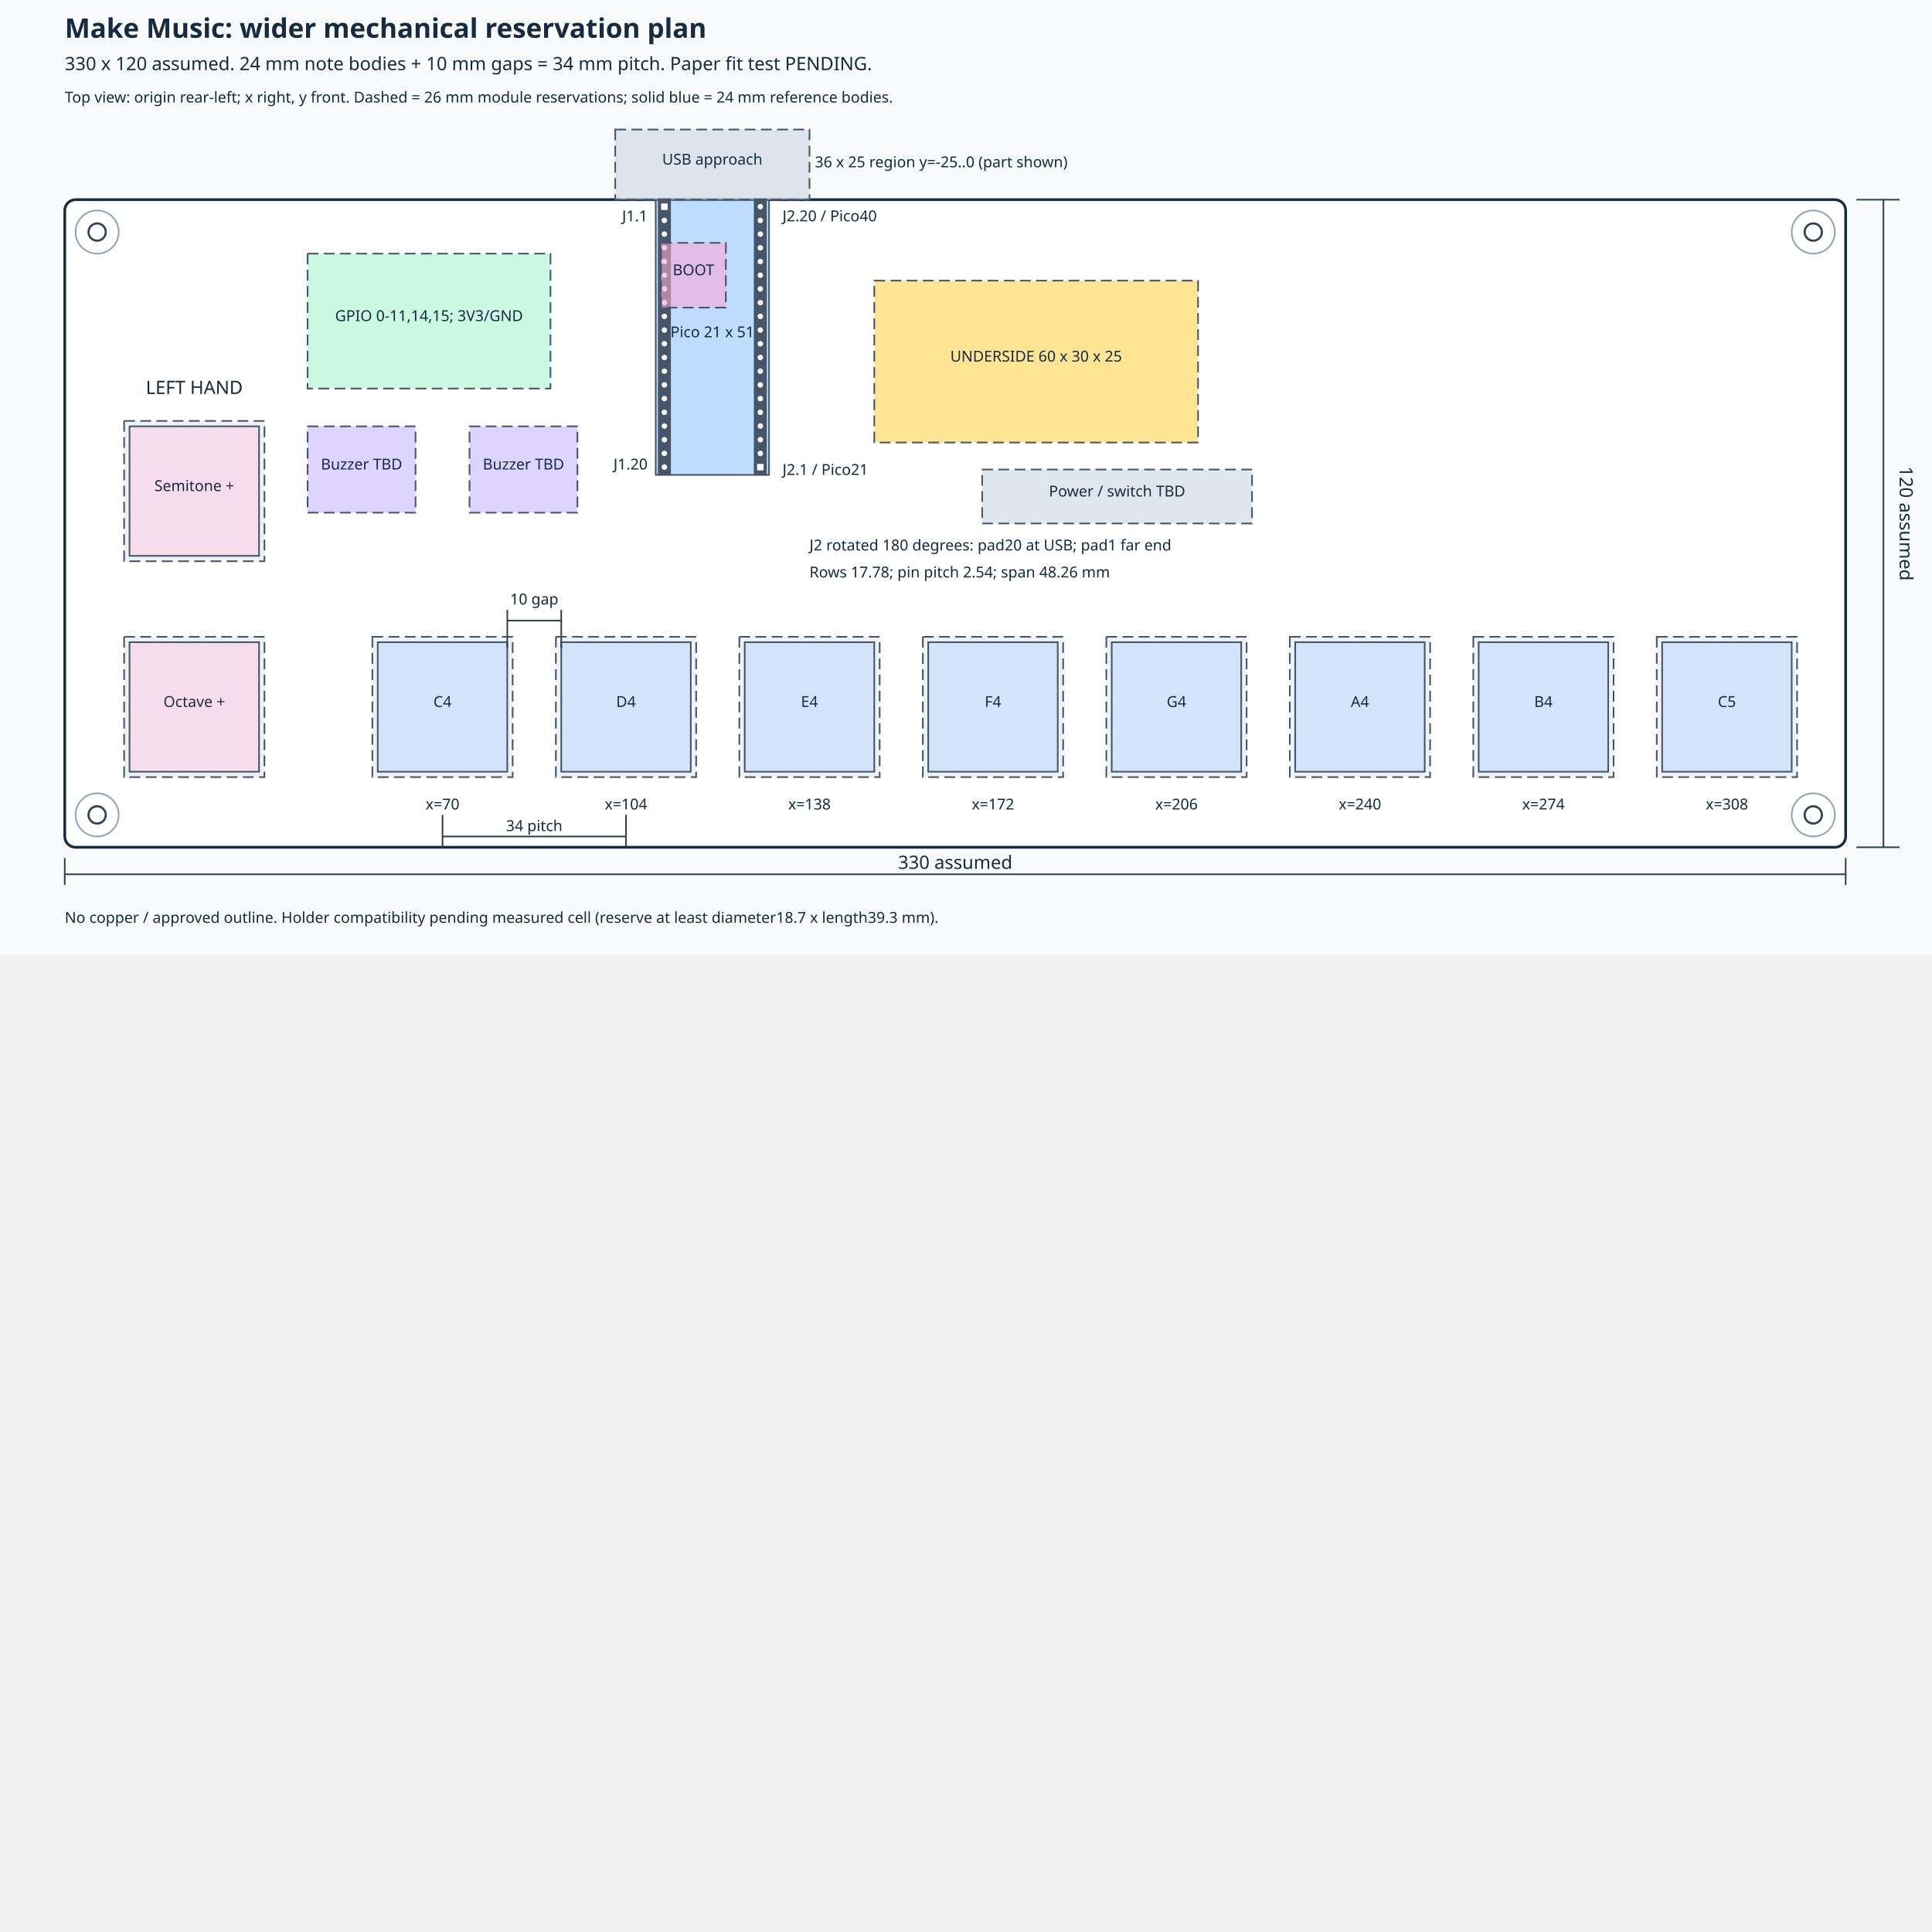
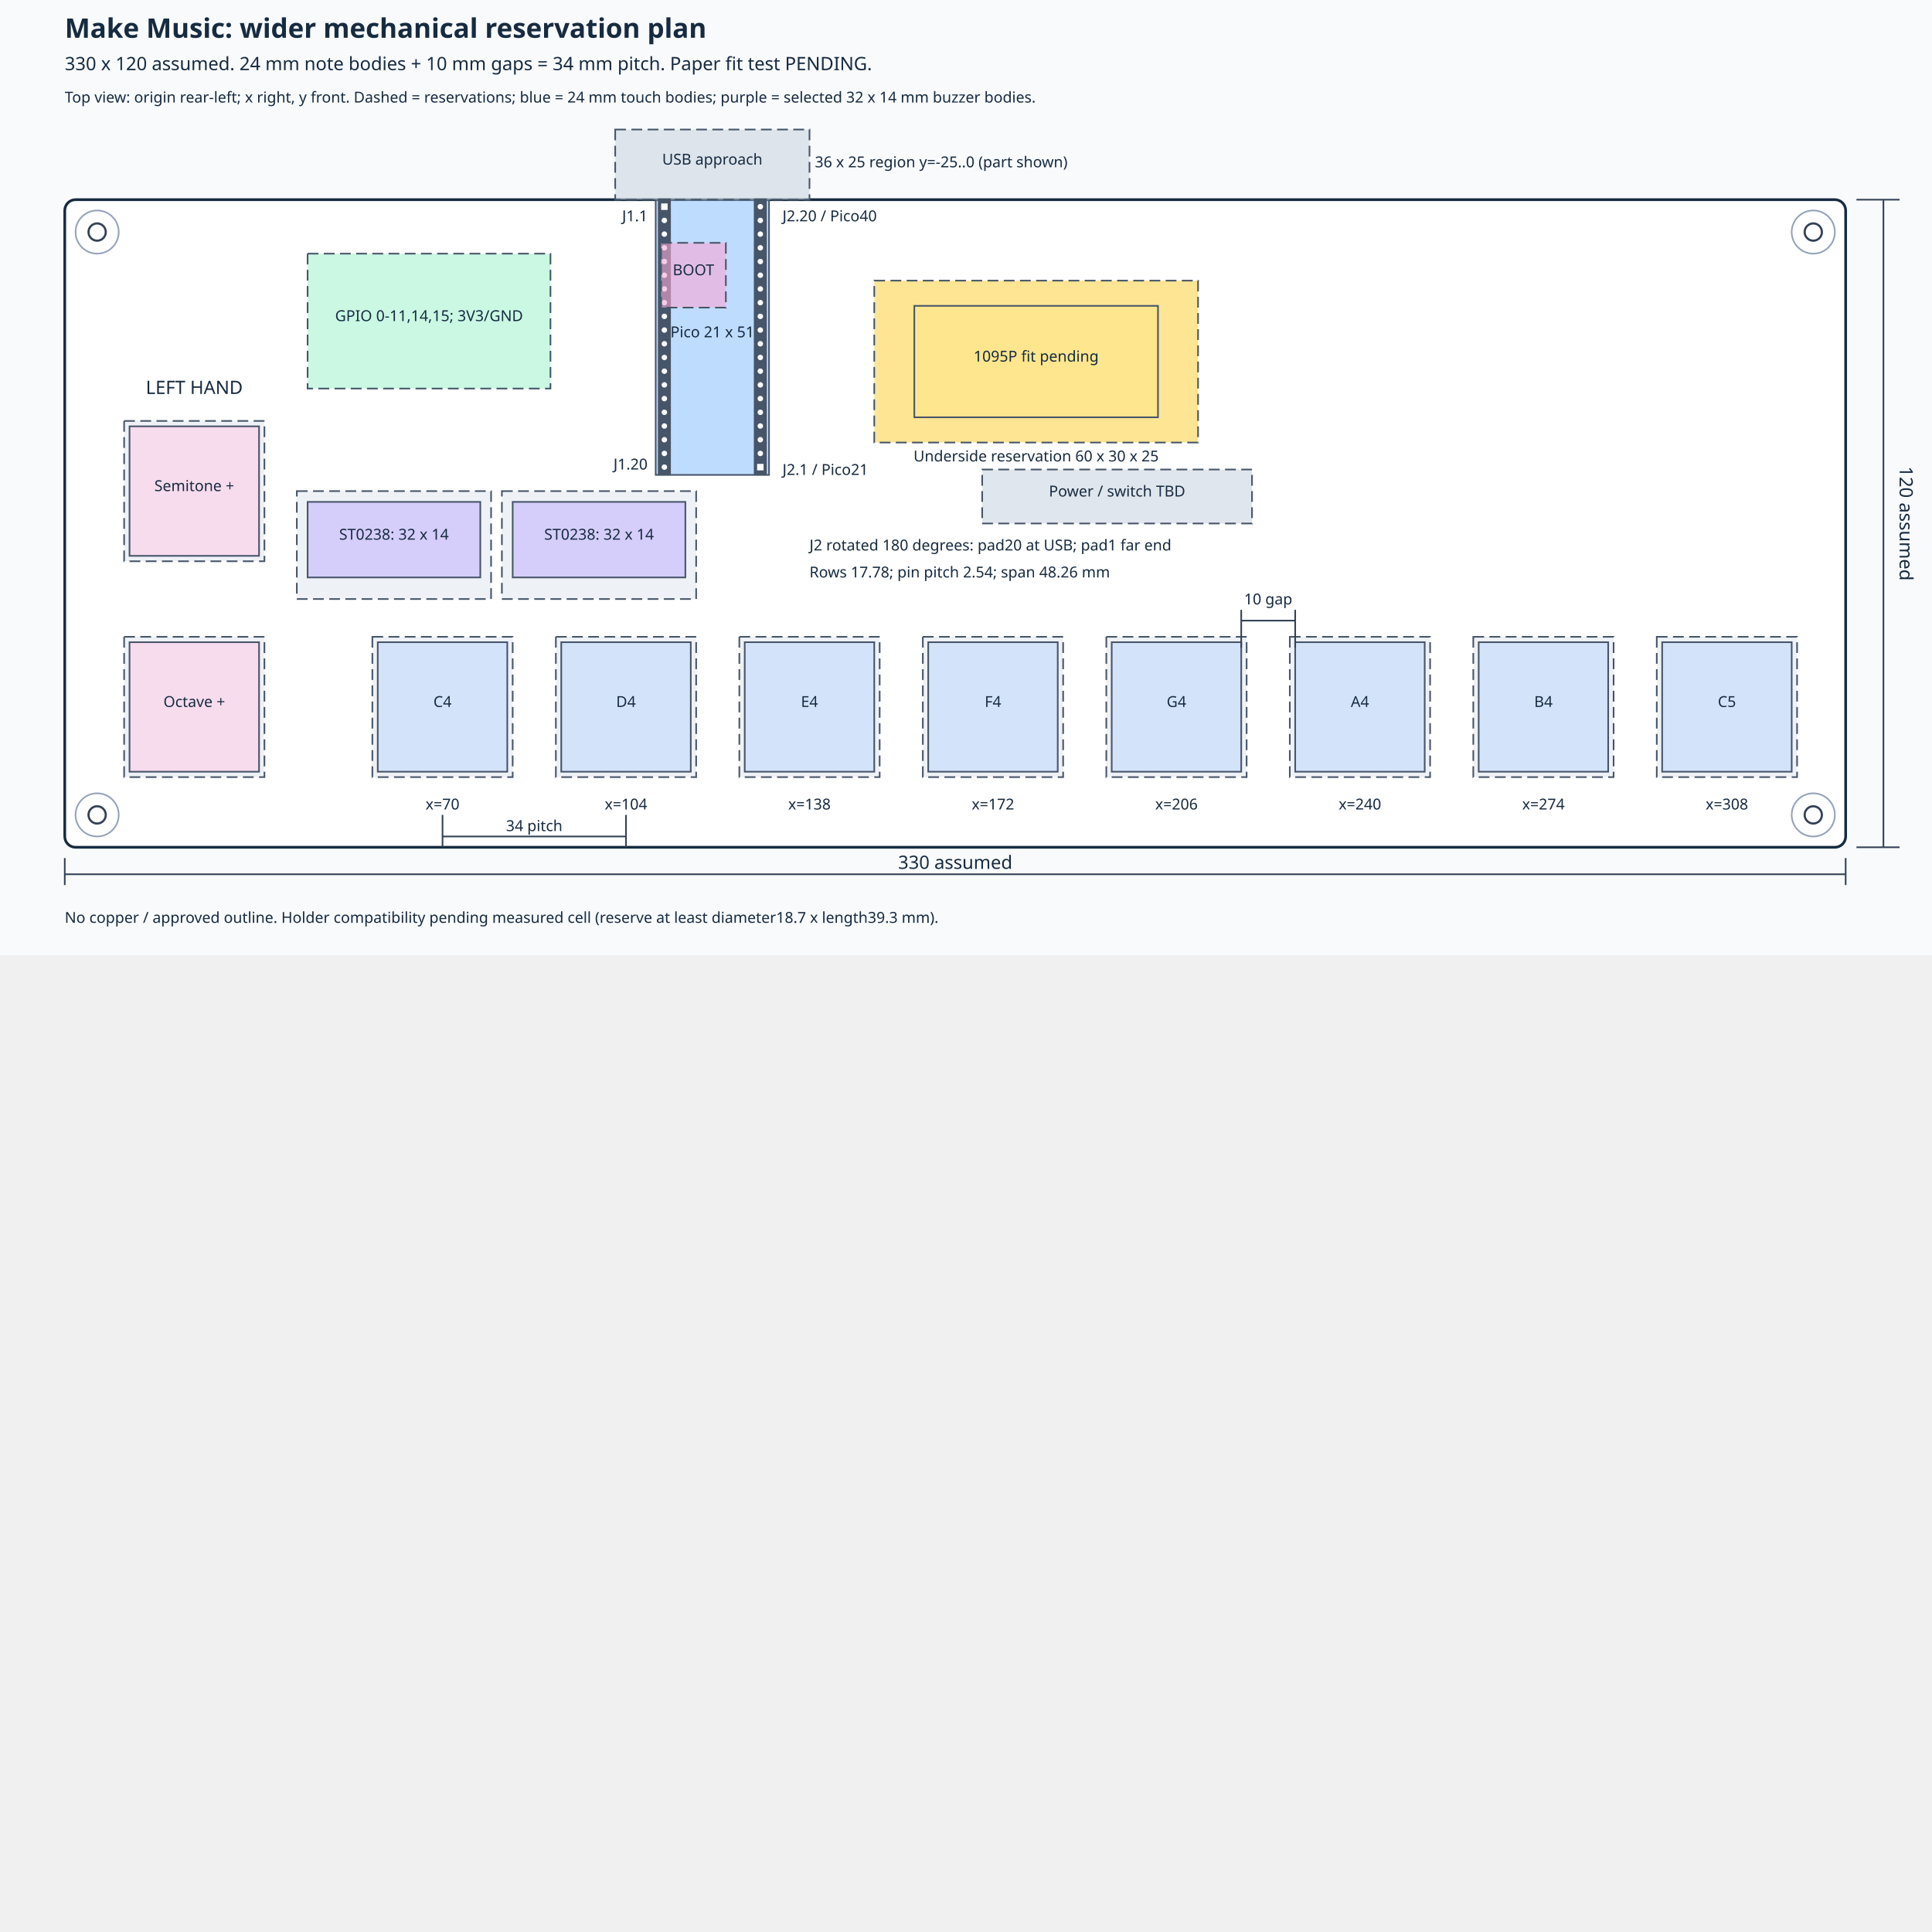
<svg xmlns="http://www.w3.org/2000/svg" width="1200" height="1200" viewBox="-12 -37 358 358">
  <style>text{font:3.4px sans-serif;fill:#172b40}.small{font-size:2.8px}.title{font-size:5px;font-weight:bold}.dim{stroke:#334155;stroke-width:.3}.assumed{stroke-dasharray:2 1}</style>
  <rect x="-12" y="-37" width="358" height="177" fill="#f8fafc" />
  <text x="0" y="-30" class="title">Make Music: wider mechanical reservation plan</text>
  <text x="0" y="-24">330 x 120 assumed. 24 mm note bodies + 10 mm gaps = 34 mm pitch. Paper fit test PENDING.</text>
-   <text x="0" y="-18" class="small">Top view: origin rear-left; x right, y front. Dashed = 26 mm module reservations; solid blue = 24 mm reference bodies.</text>
+   <text x="0" y="-18" class="small">Top view: origin rear-left; x right, y front. Dashed = reservations; blue = 24 mm touch bodies; purple = selected 32 x 14 mm buzzer bodies.</text>
  <rect width="330" height="120" rx="2" fill="white" stroke="#172b40" stroke-width=".5" />
  <rect x="150" y="15" width="60" height="30" fill="#fcd34d" fill-opacity=".6" stroke="#475569" stroke-width=".3" class="assumed" />
-   <text x="180.0" y="30.0" text-anchor="middle" class="small">UNDERSIDE 60 x 30 x 25</text>
+   <rect x="157.425" y="19.675" width="45.15" height="20.65" fill="#fde68a" fill-opacity=".6" stroke="#475569" stroke-width=".3" class="" />
+   <text x="180.0" y="30.0" text-anchor="middle" class="small">1095P fit pending</text>
+   <text x="180" y="48.5" text-anchor="middle" class="small">Underside reservation 60 x 30 x 25</text>
  <rect x="45" y="10" width="45" height="25" fill="#a7f3d0" fill-opacity=".6" stroke="#475569" stroke-width=".3" class="assumed" />
  <text x="67.5" y="22.5" text-anchor="middle" class="small">GPIO 0-11,14,15; 3V3/GND</text>
  <rect x="109.5" y="0" width="21" height="51" fill="#93c5fd" fill-opacity=".6" stroke="#475569" stroke-width=".3" class="" />
  <text x="120.0" y="25.5" text-anchor="middle" class="small">Pico 21 x 51</text>
  <rect x="102" y="-13" width="36" height="13" fill="#cbd5e1" fill-opacity=".6" stroke="#475569" stroke-width=".3" class="assumed" />
  <text x="120.0" y="-6.5" text-anchor="middle" class="small">USB approach</text>
  <text x="139" y="-6" class="small">36 x 25 region y=-25..0 (part shown)</text>
  <rect x="109.905" y="-.225" width="2.41" height="51.31" fill="#475569" />
  <rect x="127.685" y="-.225" width="2.41" height="51.31" fill="#475569" />
  <rect x="110.51" y="0.7" width="1.2" height="1.2" fill="white" />
  <circle cx="111.11" cy="3.84" r=".51" fill="white" />
  <circle cx="111.11" cy="6.38" r=".51" fill="white" />
  <circle cx="111.11" cy="8.92" r=".51" fill="white" />
  <circle cx="111.11" cy="11.46" r=".51" fill="white" />
  <circle cx="111.11" cy="14.0" r=".51" fill="white" />
  <circle cx="111.11" cy="16.54" r=".51" fill="white" />
  <circle cx="111.11" cy="19.08" r=".51" fill="white" />
  <circle cx="111.11" cy="21.62" r=".51" fill="white" />
  <circle cx="111.11" cy="24.16" r=".51" fill="white" />
  <circle cx="111.11" cy="26.7" r=".51" fill="white" />
  <circle cx="111.11" cy="29.24" r=".51" fill="white" />
  <circle cx="111.11" cy="31.78" r=".51" fill="white" />
  <circle cx="111.11" cy="34.32" r=".51" fill="white" />
  <circle cx="111.11" cy="36.86" r=".51" fill="white" />
  <circle cx="111.11" cy="39.4" r=".51" fill="white" />
  <circle cx="111.11" cy="41.94" r=".51" fill="white" />
  <circle cx="111.11" cy="44.48" r=".51" fill="white" />
  <circle cx="111.11" cy="47.02" r=".51" fill="white" />
  <circle cx="111.11" cy="49.56" r=".51" fill="white" />
  <rect x="128.29" y="48.96" width="1.2" height="1.2" fill="white" />
  <circle cx="128.89" cy="47.02" r=".51" fill="white" />
  <circle cx="128.89" cy="44.48" r=".51" fill="white" />
  <circle cx="128.89" cy="41.94" r=".51" fill="white" />
  <circle cx="128.89" cy="39.4" r=".51" fill="white" />
  <circle cx="128.89" cy="36.86" r=".51" fill="white" />
  <circle cx="128.89" cy="34.32" r=".51" fill="white" />
  <circle cx="128.89" cy="31.78" r=".51" fill="white" />
  <circle cx="128.89" cy="29.24" r=".51" fill="white" />
  <circle cx="128.89" cy="26.7" r=".51" fill="white" />
  <circle cx="128.89" cy="24.16" r=".51" fill="white" />
  <circle cx="128.89" cy="21.62" r=".51" fill="white" />
  <circle cx="128.89" cy="19.08" r=".51" fill="white" />
  <circle cx="128.89" cy="16.54" r=".51" fill="white" />
  <circle cx="128.89" cy="14.0" r=".51" fill="white" />
  <circle cx="128.89" cy="11.46" r=".51" fill="white" />
  <circle cx="128.89" cy="8.92" r=".51" fill="white" />
  <circle cx="128.89" cy="6.38" r=".51" fill="white" />
  <circle cx="128.89" cy="3.84" r=".51" fill="white" />
  <circle cx="128.89" cy="1.3" r=".51" fill="white" />
  <text x="108" y="4" text-anchor="end" class="small">J1.1</text>
  <text x="133" y="4" class="small">J2.20 / Pico40</text>
  <text x="108" y="50" text-anchor="end" class="small">J1.20</text>
  <text x="133" y="51" class="small">J2.1 / Pico21</text>
  <rect x="110.5" y="8" width="12" height="12" fill="#f9a8d4" fill-opacity=".6" stroke="#475569" stroke-width=".3" class="assumed" />
  <text x="116.5" y="14.0" text-anchor="middle" class="small">BOOT</text>
-   <rect x="45" y="42" width="20" height="16" fill="#c4b5fd" fill-opacity=".6" stroke="#475569" stroke-width=".3" class="assumed" />
-   <text x="55.0" y="50.0" text-anchor="middle" class="small">Buzzer TBD</text>
-   <rect x="75" y="42" width="20" height="16" fill="#c4b5fd" fill-opacity=".6" stroke="#475569" stroke-width=".3" class="assumed" />
-   <text x="85.0" y="50.0" text-anchor="middle" class="small">Buzzer TBD</text>
+   <rect x="43" y="54" width="36" height="20" fill="#e2e8f0" fill-opacity=".6" stroke="#475569" stroke-width=".3" class="assumed" />
+   <rect x="45" y="56" width="32" height="14" fill="#c4b5fd" fill-opacity=".6" stroke="#475569" stroke-width=".3" class="" />
+   <text x="61.0" y="63.0" text-anchor="middle" class="small">ST0238: 32 x 14</text>
+   <rect x="81" y="54" width="36" height="20" fill="#e2e8f0" fill-opacity=".6" stroke="#475569" stroke-width=".3" class="assumed" />
+   <rect x="83" y="56" width="32" height="14" fill="#c4b5fd" fill-opacity=".6" stroke="#475569" stroke-width=".3" class="" />
+   <text x="99.0" y="63.0" text-anchor="middle" class="small">ST0238: 32 x 14</text>
  <rect x="170" y="50" width="50" height="10" fill="#cbd5e1" fill-opacity=".6" stroke="#475569" stroke-width=".3" class="assumed" />
  <text x="195.0" y="55.0" text-anchor="middle" class="small">Power / switch TBD</text>
  <text x="138" y="65" class="small">J2 rotated 180 degrees: pad20 at USB; pad1 far end</text>
  <text x="138" y="70" class="small">Rows 17.78; pin pitch 2.54; span 48.26 mm</text>
  <rect x="57" y="81" width="26" height="26" fill="#e2e8f0" fill-opacity=".6" stroke="#475569" stroke-width=".3" class="assumed" />
  <rect x="58" y="82" width="24" height="24" fill="#bfdbfe" fill-opacity=".6" stroke="#475569" stroke-width=".3" class="" />
  <text x="70.0" y="94.0" text-anchor="middle" class="small">C4</text>
  <text x="70" y="113" text-anchor="middle" class="small">x=70</text>
  <rect x="91" y="81" width="26" height="26" fill="#e2e8f0" fill-opacity=".6" stroke="#475569" stroke-width=".3" class="assumed" />
  <rect x="92" y="82" width="24" height="24" fill="#bfdbfe" fill-opacity=".6" stroke="#475569" stroke-width=".3" class="" />
  <text x="104.0" y="94.0" text-anchor="middle" class="small">D4</text>
  <text x="104" y="113" text-anchor="middle" class="small">x=104</text>
  <rect x="125" y="81" width="26" height="26" fill="#e2e8f0" fill-opacity=".6" stroke="#475569" stroke-width=".3" class="assumed" />
  <rect x="126" y="82" width="24" height="24" fill="#bfdbfe" fill-opacity=".6" stroke="#475569" stroke-width=".3" class="" />
  <text x="138.0" y="94.0" text-anchor="middle" class="small">E4</text>
  <text x="138" y="113" text-anchor="middle" class="small">x=138</text>
  <rect x="159" y="81" width="26" height="26" fill="#e2e8f0" fill-opacity=".6" stroke="#475569" stroke-width=".3" class="assumed" />
  <rect x="160" y="82" width="24" height="24" fill="#bfdbfe" fill-opacity=".6" stroke="#475569" stroke-width=".3" class="" />
  <text x="172.0" y="94.0" text-anchor="middle" class="small">F4</text>
  <text x="172" y="113" text-anchor="middle" class="small">x=172</text>
  <rect x="193" y="81" width="26" height="26" fill="#e2e8f0" fill-opacity=".6" stroke="#475569" stroke-width=".3" class="assumed" />
  <rect x="194" y="82" width="24" height="24" fill="#bfdbfe" fill-opacity=".6" stroke="#475569" stroke-width=".3" class="" />
  <text x="206.0" y="94.0" text-anchor="middle" class="small">G4</text>
  <text x="206" y="113" text-anchor="middle" class="small">x=206</text>
  <rect x="227" y="81" width="26" height="26" fill="#e2e8f0" fill-opacity=".6" stroke="#475569" stroke-width=".3" class="assumed" />
  <rect x="228" y="82" width="24" height="24" fill="#bfdbfe" fill-opacity=".6" stroke="#475569" stroke-width=".3" class="" />
  <text x="240.0" y="94.0" text-anchor="middle" class="small">A4</text>
  <text x="240" y="113" text-anchor="middle" class="small">x=240</text>
  <rect x="261" y="81" width="26" height="26" fill="#e2e8f0" fill-opacity=".6" stroke="#475569" stroke-width=".3" class="assumed" />
  <rect x="262" y="82" width="24" height="24" fill="#bfdbfe" fill-opacity=".6" stroke="#475569" stroke-width=".3" class="" />
  <text x="274.0" y="94.0" text-anchor="middle" class="small">B4</text>
  <text x="274" y="113" text-anchor="middle" class="small">x=274</text>
  <rect x="295" y="81" width="26" height="26" fill="#e2e8f0" fill-opacity=".6" stroke="#475569" stroke-width=".3" class="assumed" />
  <rect x="296" y="82" width="24" height="24" fill="#bfdbfe" fill-opacity=".6" stroke="#475569" stroke-width=".3" class="" />
  <text x="308.0" y="94.0" text-anchor="middle" class="small">C5</text>
  <text x="308" y="113" text-anchor="middle" class="small">x=308</text>
  <rect x="11" y="41" width="26" height="26" fill="#e2e8f0" fill-opacity=".6" stroke="#475569" stroke-width=".3" class="assumed" />
  <rect x="12" y="42" width="24" height="24" fill="#fbcfe8" fill-opacity=".6" stroke="#475569" stroke-width=".3" class="" />
  <text x="24.0" y="54.0" text-anchor="middle" class="small">Semitone +</text>
  <rect x="11" y="81" width="26" height="26" fill="#e2e8f0" fill-opacity=".6" stroke="#475569" stroke-width=".3" class="assumed" />
  <rect x="12" y="82" width="24" height="24" fill="#fbcfe8" fill-opacity=".6" stroke="#475569" stroke-width=".3" class="" />
  <text x="24.0" y="94.0" text-anchor="middle" class="small">Octave +</text>
  <text x="24" y="36" text-anchor="middle">LEFT HAND</text>
  <circle cx="6" cy="6" r="4" fill="none" stroke="#94a3b8" stroke-width=".3" />
  <circle cx="6" cy="6" r="1.6" fill="white" stroke="#334155" stroke-width=".4" />
  <circle cx="324" cy="6" r="4" fill="none" stroke="#94a3b8" stroke-width=".3" />
  <circle cx="324" cy="6" r="1.6" fill="white" stroke="#334155" stroke-width=".4" />
  <circle cx="6" cy="114" r="4" fill="none" stroke="#94a3b8" stroke-width=".3" />
  <circle cx="6" cy="114" r="1.6" fill="white" stroke="#334155" stroke-width=".4" />
  <circle cx="324" cy="114" r="4" fill="none" stroke="#94a3b8" stroke-width=".3" />
  <circle cx="324" cy="114" r="1.6" fill="white" stroke="#334155" stroke-width=".4" />
  <path d="M0 122v5 M330 122v5 M0 125H330" class="dim" fill="none" />
  <text x="165" y="124" text-anchor="middle">330 assumed</text>
  <path d="M332 0h8 M332 120h8 M337 0v120" class="dim" fill="none" />
  <text x="340" y="60" transform="rotate(90 340 60)" text-anchor="middle">120 assumed</text>
-   <path d="M82 83v-7 M92 83v-7 M82 78H92" class="dim" fill="none" />
-   <text x="87" y="75" text-anchor="middle" class="small">10 gap</text>
+   <path d="M218 83v-7 M228 83v-7 M218 78H228" class="dim" fill="none" />
+   <text x="223" y="75" text-anchor="middle" class="small">10 gap</text>
  <path d="M70 114v6 M104 114v6 M70 118H104" class="dim" fill="none" />
  <text x="87" y="117" text-anchor="middle" class="small">34 pitch</text>
  <text x="0" y="134" class="small">No copper / approved outline. Holder compatibility pending measured cell (reserve at least diameter18.7 x length39.3 mm).</text>
</svg>
